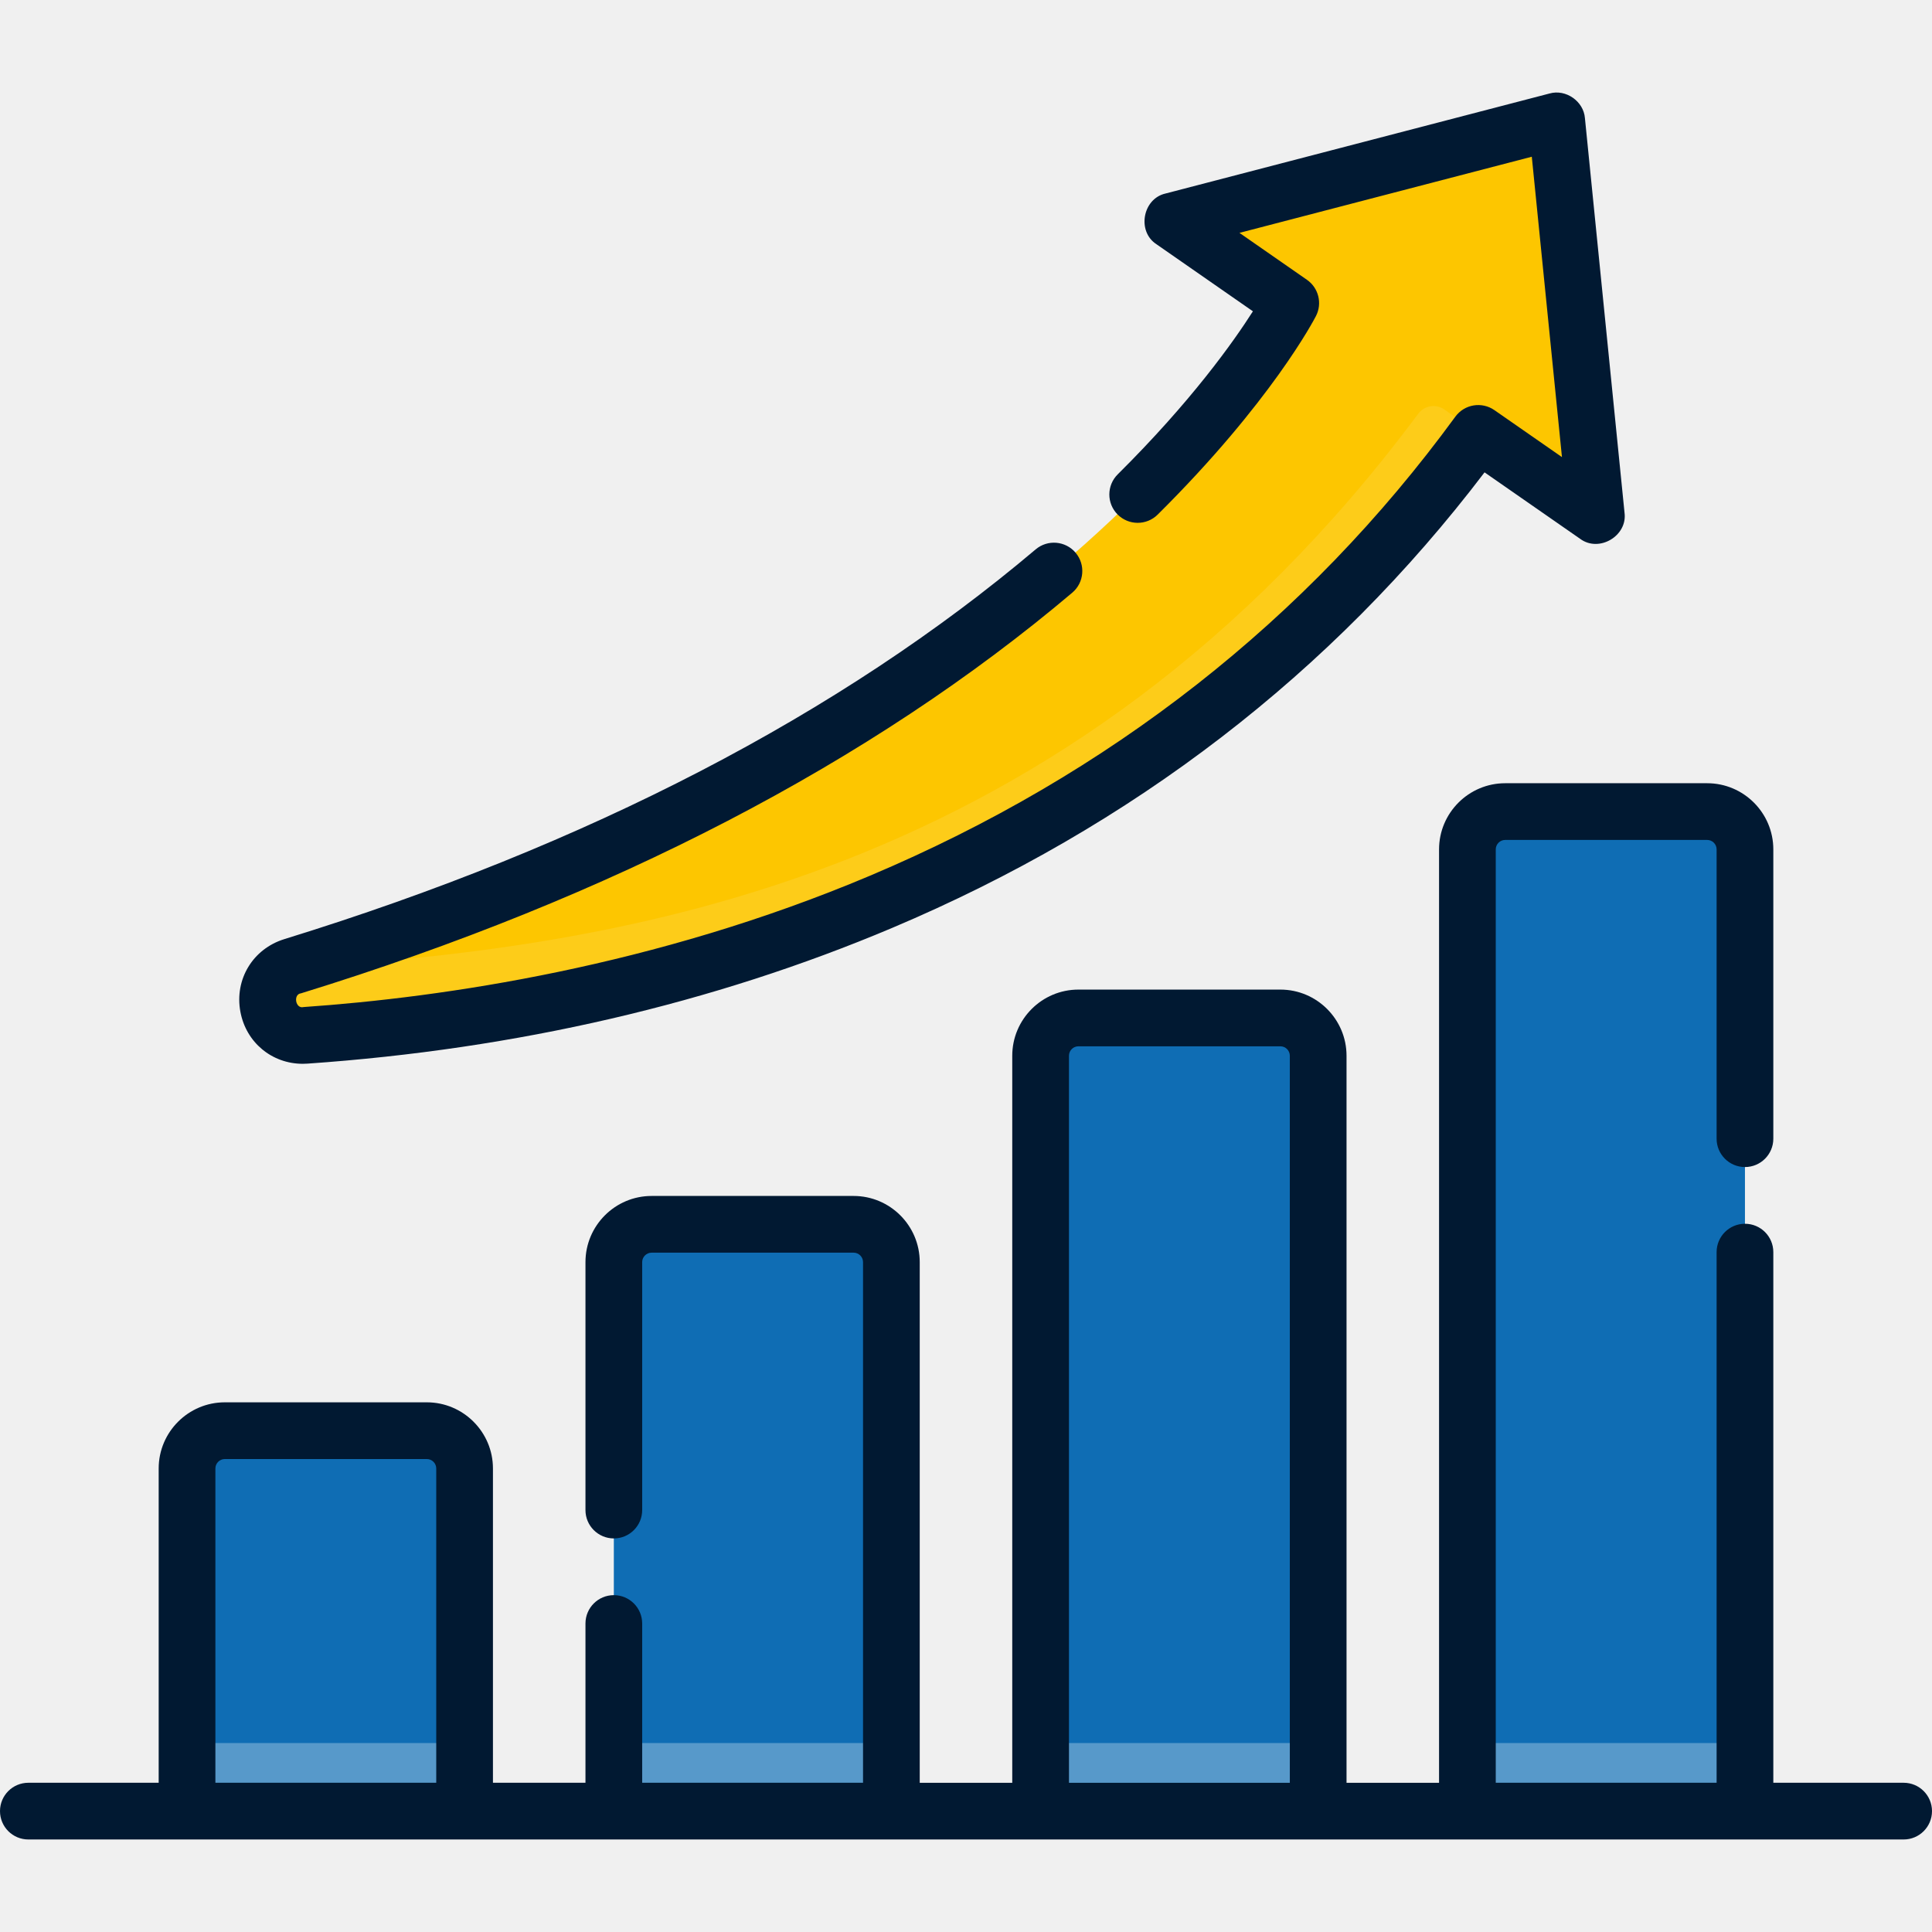
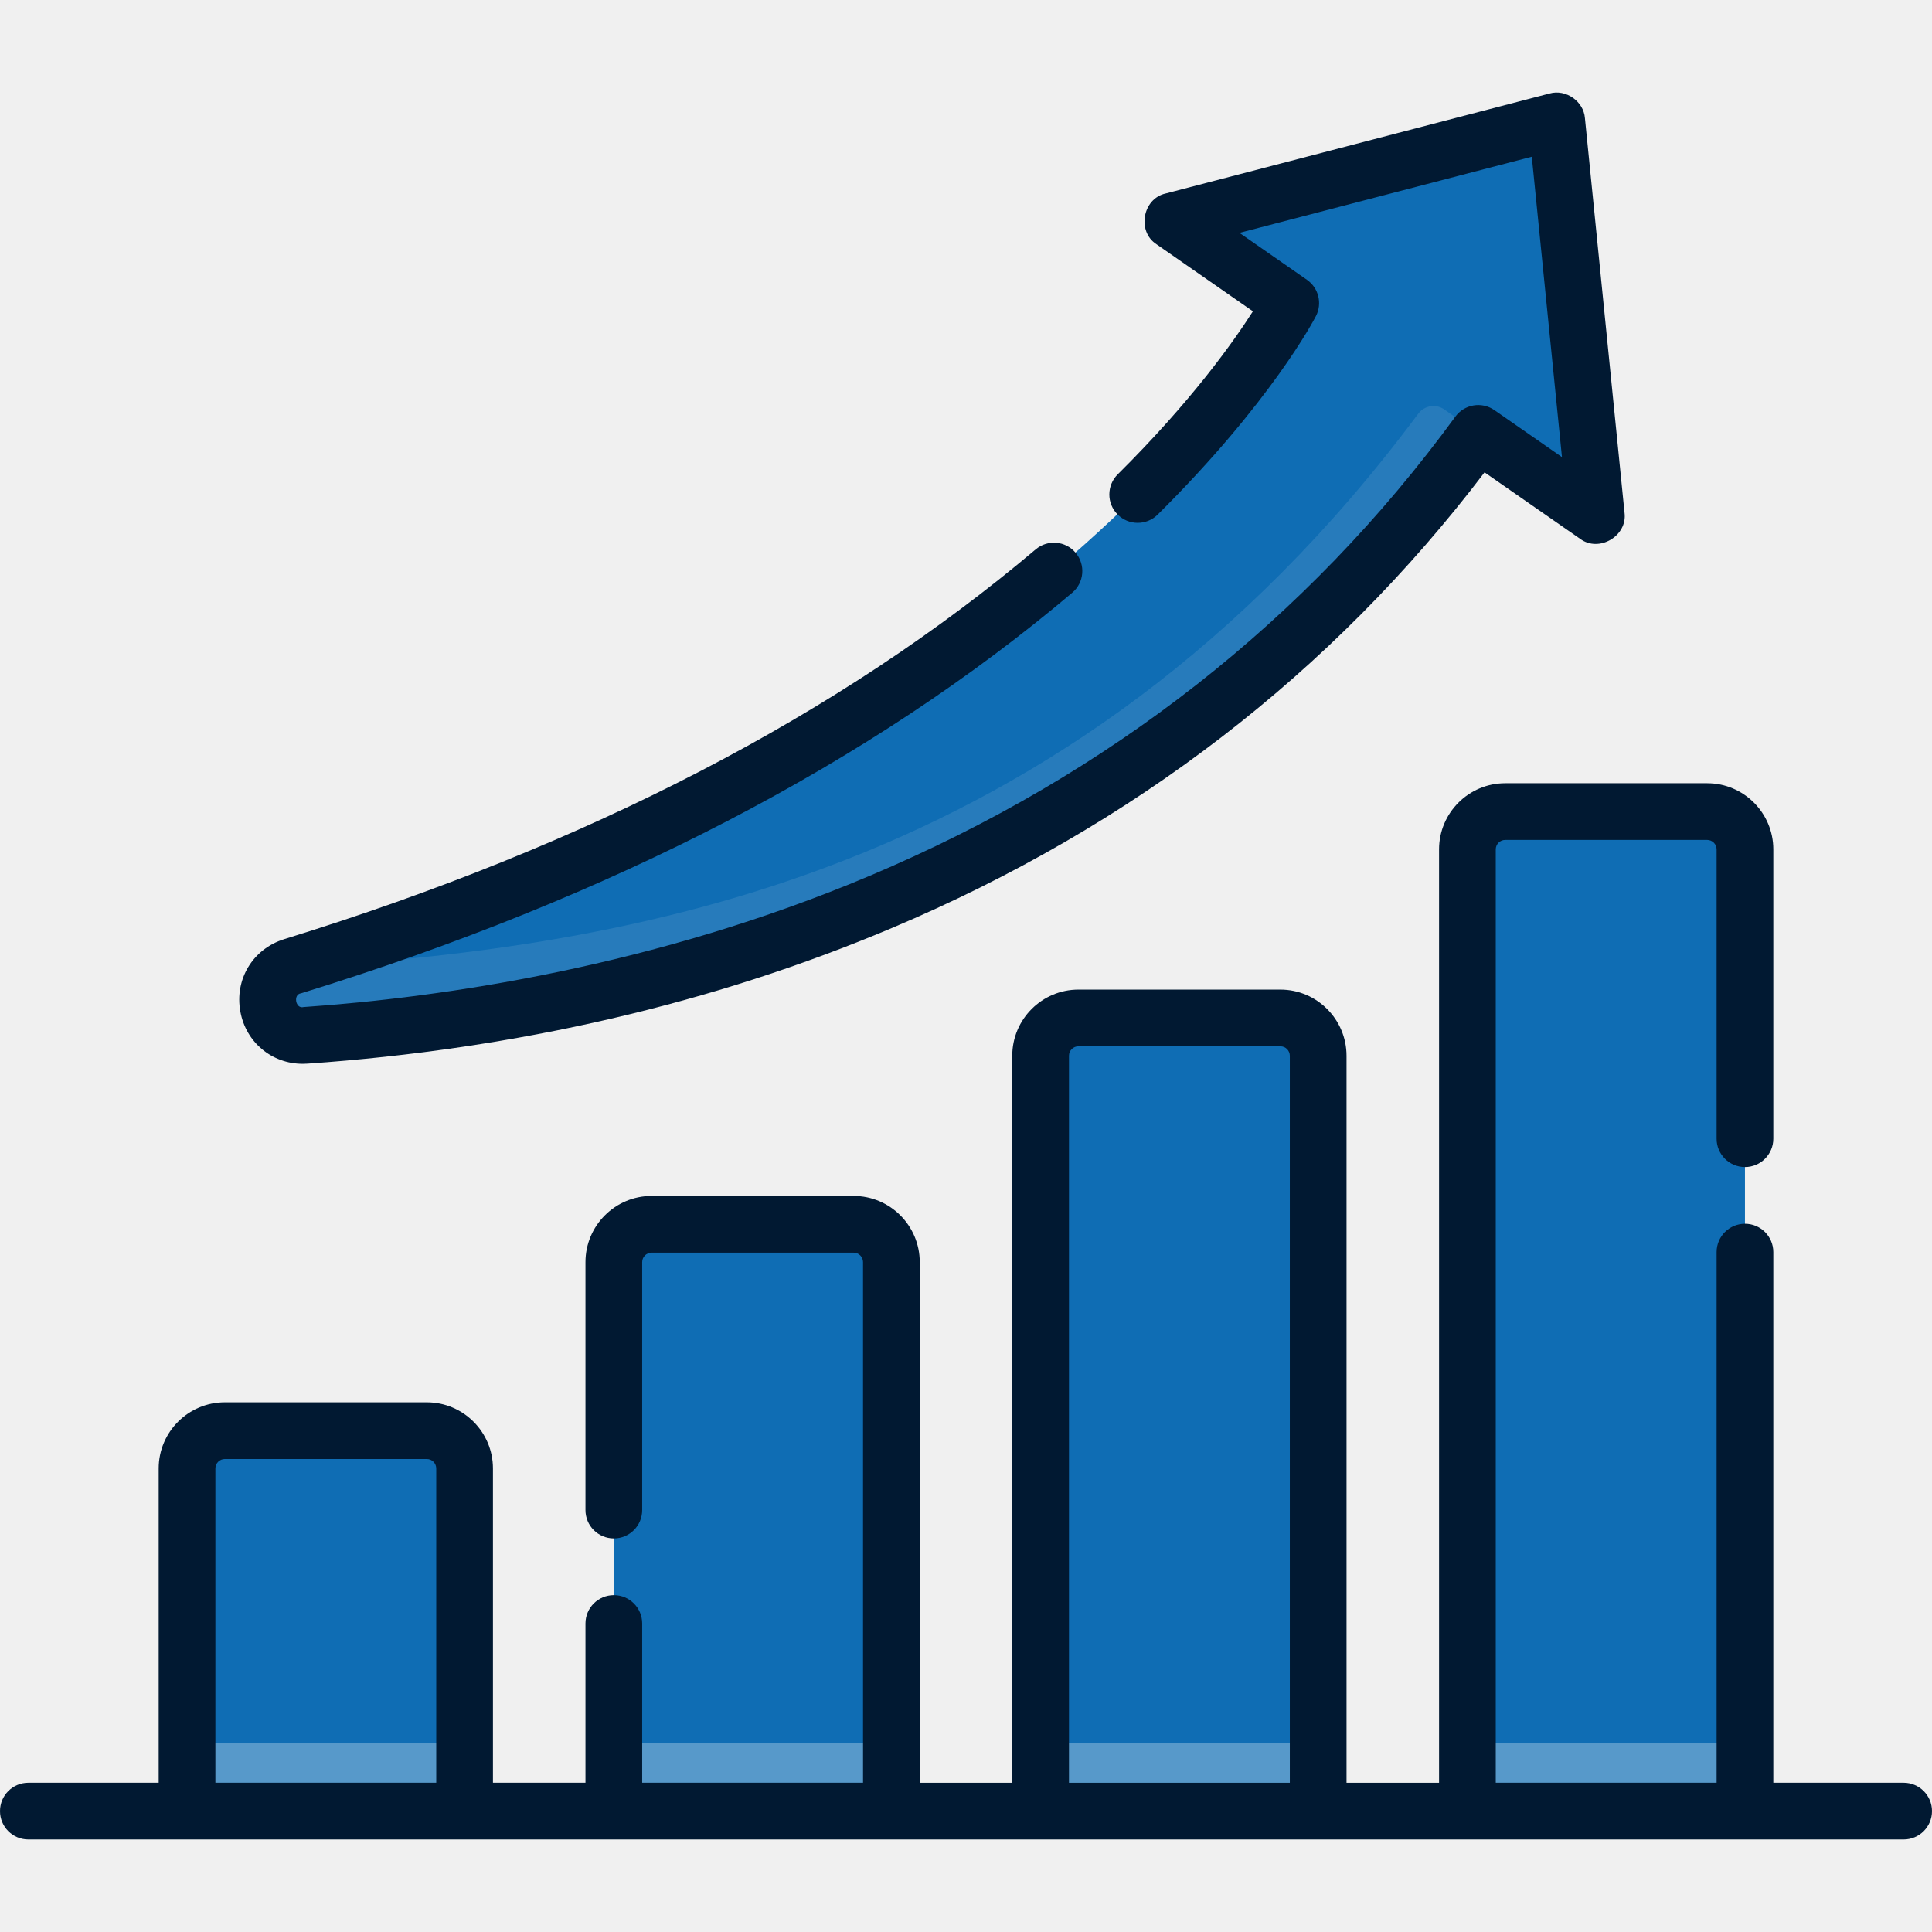
<svg xmlns="http://www.w3.org/2000/svg" width="242" height="242" viewBox="0 0 242 242" fill="none">
  <g clip-path="url(#clip0_1135_3116)">
    <path d="M58.192 226.859H23.426V183.941C23.426 181.325 25.546 179.205 28.162 179.205H53.456C56.072 179.205 58.192 181.325 58.192 183.941V226.859Z" fill="#0F6DB4" />
    <path d="M111.653 226.859H76.887V158.092C76.887 155.477 79.007 153.356 81.623 153.356H106.917C109.533 153.356 111.653 155.477 111.653 158.092V226.859Z" fill="#0F6DB4" />
    <path d="M165.118 226.858H130.352V132.243C130.352 129.627 132.472 127.507 135.087 127.507H160.382C162.998 127.507 165.118 129.627 165.118 132.243V226.858Z" fill="#0F6DB4" />
    <path d="M218.571 226.858H183.805V106.393C183.805 103.777 185.925 101.657 188.54 101.657H213.835C216.451 101.657 218.571 103.777 218.571 106.393V226.858Z" fill="#0F6DB4" />
    <path d="M23.426 218.333H58.192V226.857H23.426V218.333Z" fill="white" fill-opacity="0.3" />
    <path d="M76.887 218.333H111.653V226.857H76.887V218.333Z" fill="white" fill-opacity="0.3" />
    <path d="M130.352 218.333H165.118V226.857H130.352V218.333Z" fill="white" fill-opacity="0.3" />
    <path d="M183.805 218.333H218.571V226.857H183.805V218.333Z" fill="white" fill-opacity="0.3" />
-     <path d="M185.162 54.289L199.955 64.574L194.993 15.148L146.887 27.677L161.679 37.962C161.679 37.962 134.58 90.811 36.665 121.026C31.623 122.583 33.008 130.051 38.272 129.685C77.503 126.96 142.285 112.956 185.162 54.289Z" fill="#FDC600" />
+     <path d="M185.162 54.289L199.955 64.574L194.993 15.148L146.887 27.677L161.679 37.962C161.679 37.962 134.58 90.811 36.665 121.026C31.623 122.583 33.008 130.051 38.272 129.685C77.503 126.96 142.285 112.956 185.162 54.289Z" fill="#0F6DB4" />
    <path d="M180.919 51.293C179.865 50.549 178.416 50.79 177.645 51.824C133.601 111.01 77.096 118.463 38.27 121.161C37.698 121.2 37.175 121.143 36.698 121.015L36.663 121.026C31.656 122.606 33.059 130.047 38.297 129.683C77.53 126.954 142.293 112.942 185.161 54.288L180.919 51.293Z" fill="white" fill-opacity="0.1" />
    <path d="M238.448 223.307H222.124V156.839C222.124 154.877 220.534 153.287 218.572 153.287C216.61 153.287 215.02 154.877 215.02 156.839V223.307H187.357V106.394C187.357 105.742 187.888 105.21 188.541 105.21H213.836C214.489 105.21 215.02 105.742 215.02 106.394V142.631C215.02 144.593 216.61 146.183 218.572 146.183C220.534 146.183 222.124 144.593 222.124 142.631V106.394C222.124 101.825 218.406 98.106 213.836 98.106H188.541C183.972 98.106 180.254 101.825 180.254 106.394V223.308H168.665V132.243C168.665 127.674 164.946 123.955 160.377 123.955H135.082C130.512 123.955 126.794 127.674 126.794 132.243V223.308H115.205V158.092C115.205 153.523 111.488 149.804 106.918 149.804H81.623C77.053 149.804 73.335 153.523 73.335 158.092V189.151C73.335 191.112 74.925 192.702 76.887 192.702C78.848 192.702 80.439 191.112 80.439 189.151V158.092C80.439 157.439 80.97 156.908 81.623 156.908H106.918C107.571 156.908 108.102 157.439 108.102 158.092V223.307H80.439V203.358C80.439 201.396 78.848 199.806 76.887 199.806C74.925 199.806 73.335 201.396 73.335 203.358V223.307H61.746V183.941C61.746 179.372 58.028 175.653 53.458 175.653H28.164C23.594 175.653 19.876 179.372 19.876 183.941V223.307H3.552C1.59 223.307 0 224.897 0 226.859C0 228.821 1.59 230.411 3.552 230.411H238.448C240.41 230.411 242 228.821 242 226.859C242 224.897 240.41 223.307 238.448 223.307ZM133.898 132.243C133.898 131.591 134.429 131.059 135.082 131.059H160.377C161.029 131.059 161.561 131.591 161.561 132.243V223.308H133.898V132.243ZM26.98 183.941C26.98 183.289 27.511 182.757 28.164 182.757H53.459C54.112 182.757 54.643 183.289 54.643 183.941V223.307H26.98V183.941Z" fill="#011932" />
    <path d="M37.928 133.25C38.122 133.25 38.319 133.243 38.516 133.229C64.71 131.41 89.343 125.693 111.729 116.238C141.874 103.507 166.829 84.315 185.953 59.167L197.925 67.491C200.283 69.25 203.877 67.136 203.486 64.22L198.525 14.793C198.363 12.683 196.131 11.13 194.095 11.711L145.99 24.24C143.118 24.888 142.387 28.994 144.857 30.593L156.938 38.993C154.534 42.769 149.239 50.257 140.005 59.416C138.612 60.798 138.603 63.047 139.985 64.439C141.366 65.832 143.615 65.841 145.008 64.459C159.242 50.34 164.616 40.015 164.838 39.583C165.649 38 165.165 36.062 163.705 35.046L155.252 29.169L191.871 19.631L195.649 57.256L187.188 51.373C185.603 50.272 183.431 50.636 182.293 52.194C163.682 77.658 139.011 97.004 108.966 109.694C81.982 121.09 55.494 124.929 38.024 126.142C37.004 126.404 36.694 124.53 37.711 124.421C76.627 112.411 109.128 95.528 134.309 74.241C135.808 72.974 135.995 70.733 134.729 69.235C133.463 67.737 131.221 67.549 129.724 68.816C105.276 89.482 73.614 105.907 35.617 117.633C31.671 118.851 29.355 122.678 30.111 126.732C30.829 130.588 34.067 133.25 37.928 133.25Z" fill="#011932" />
  </g>
  <defs>
    <clipPath id="clip0_1135_3116">
      <rect width="242" height="242" fill="white" />
    </clipPath>
  </defs>
</svg>
